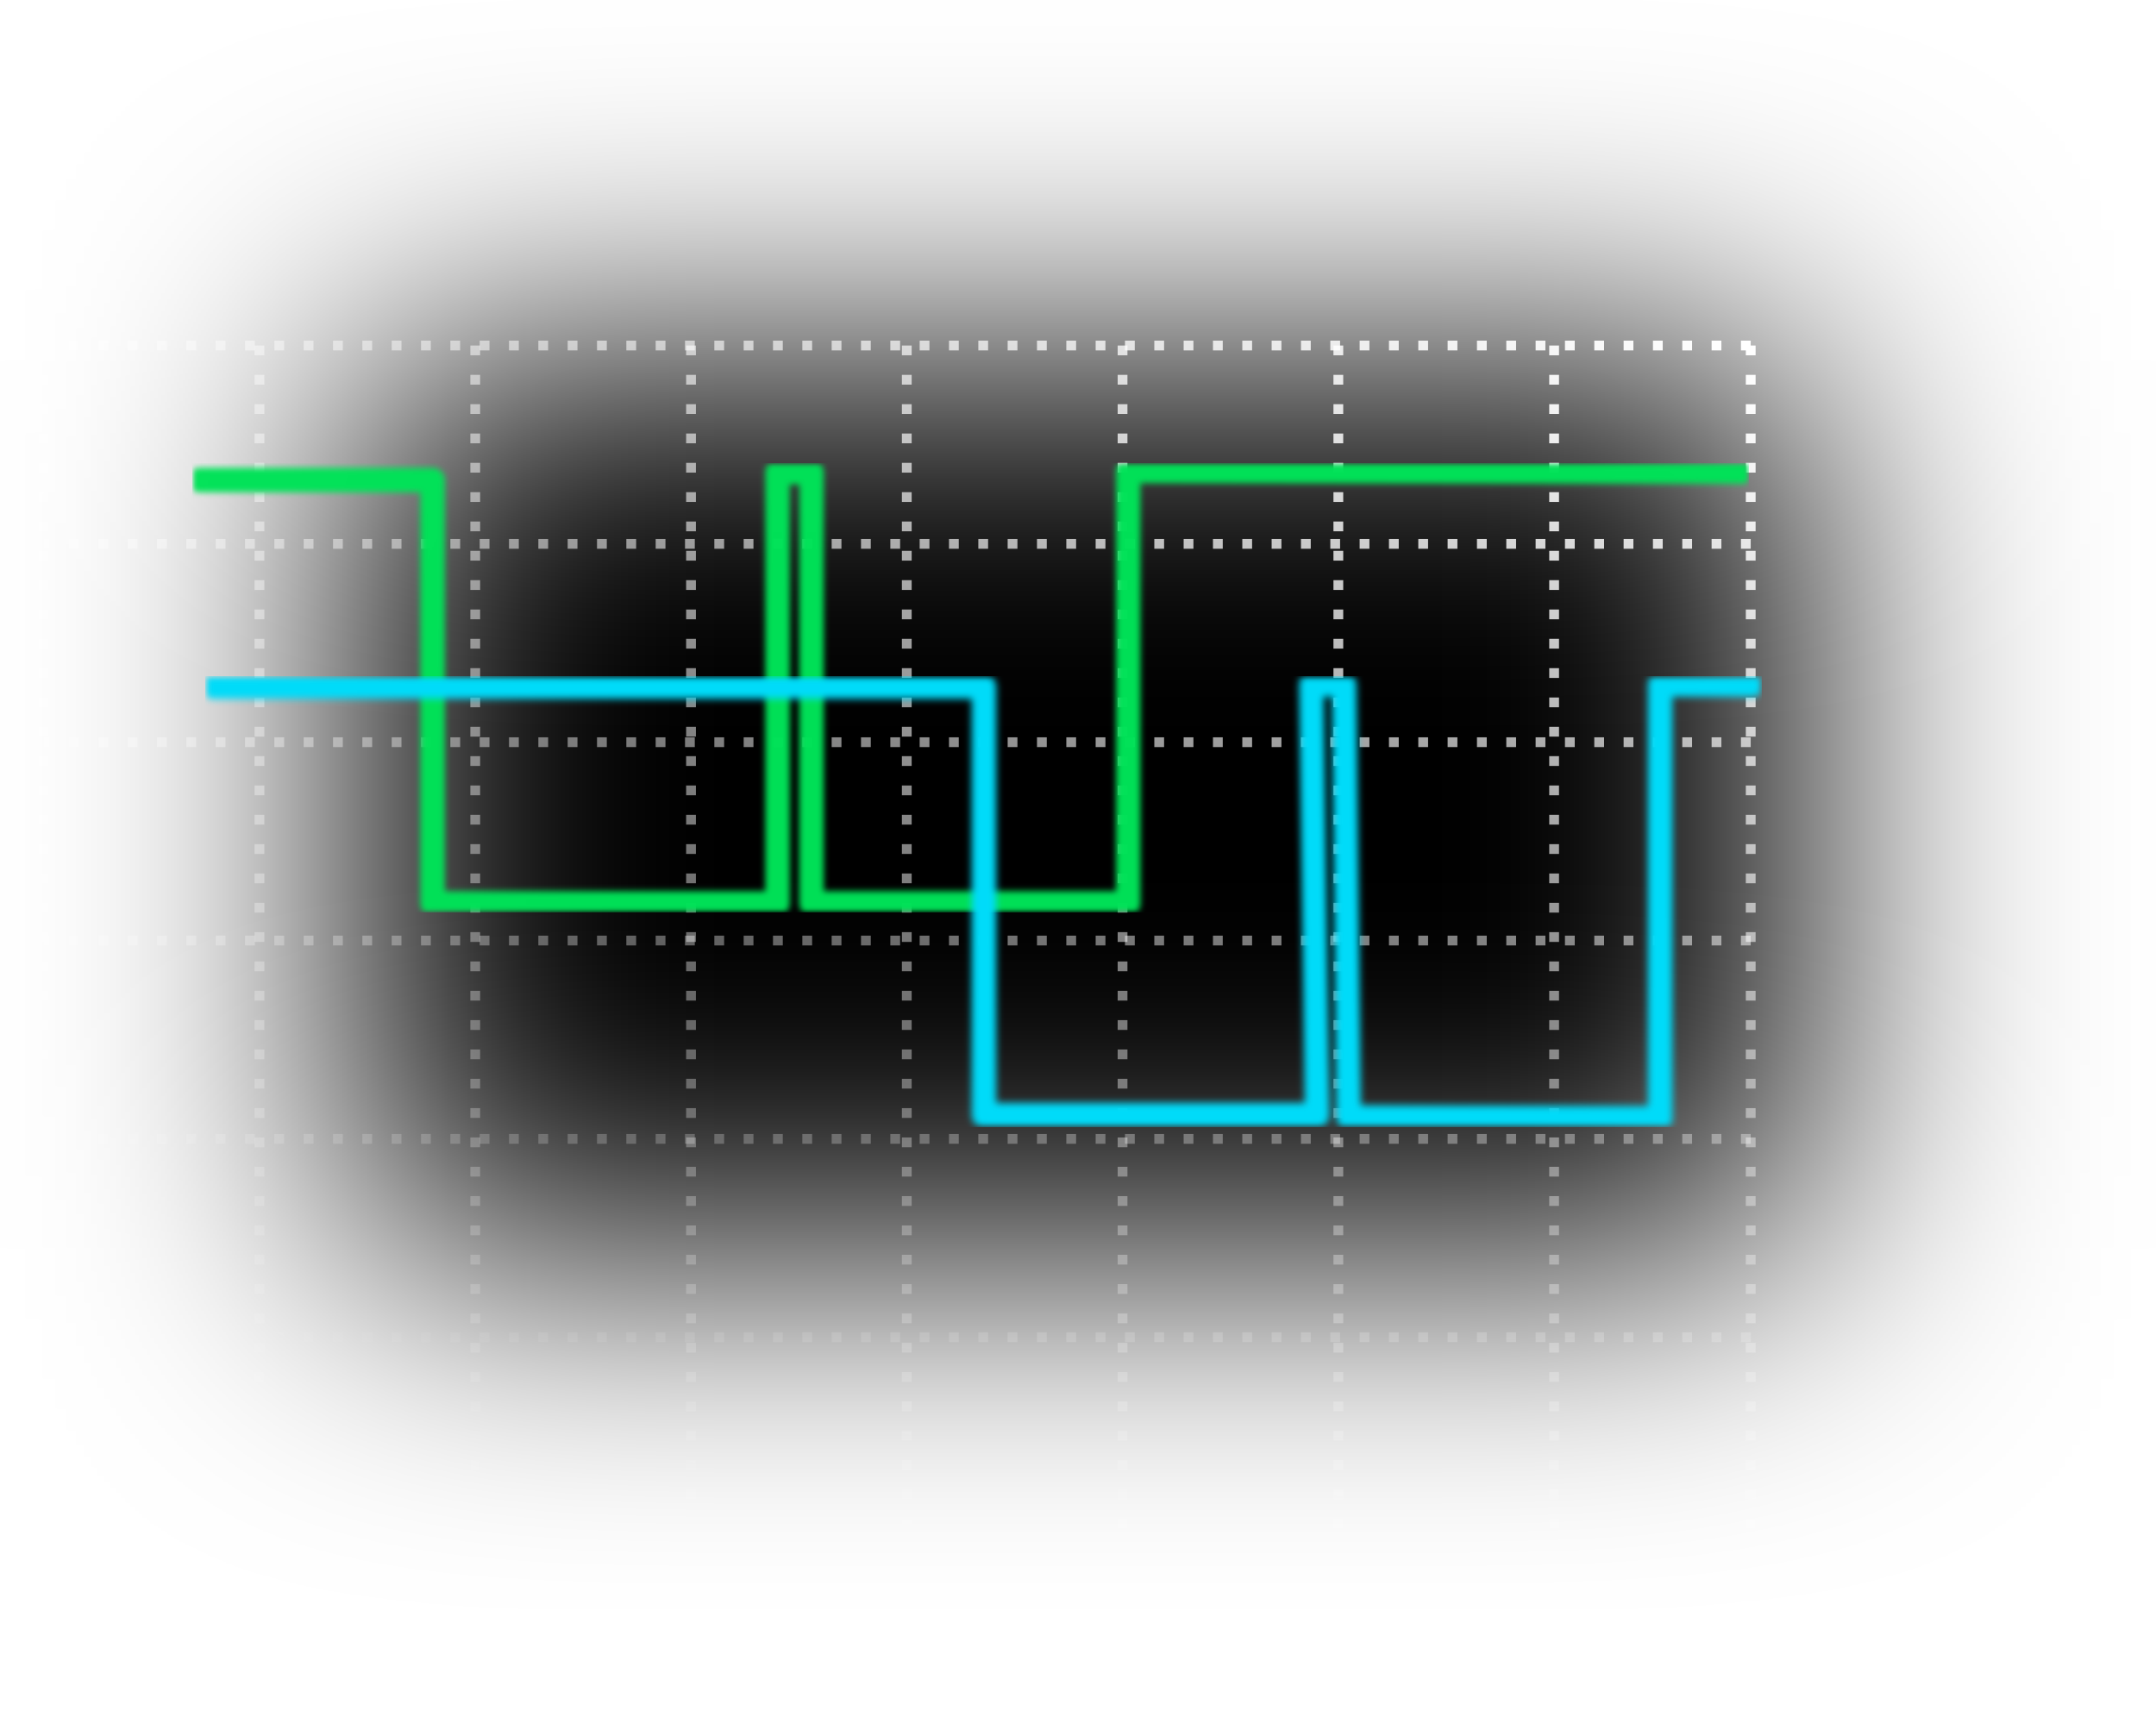
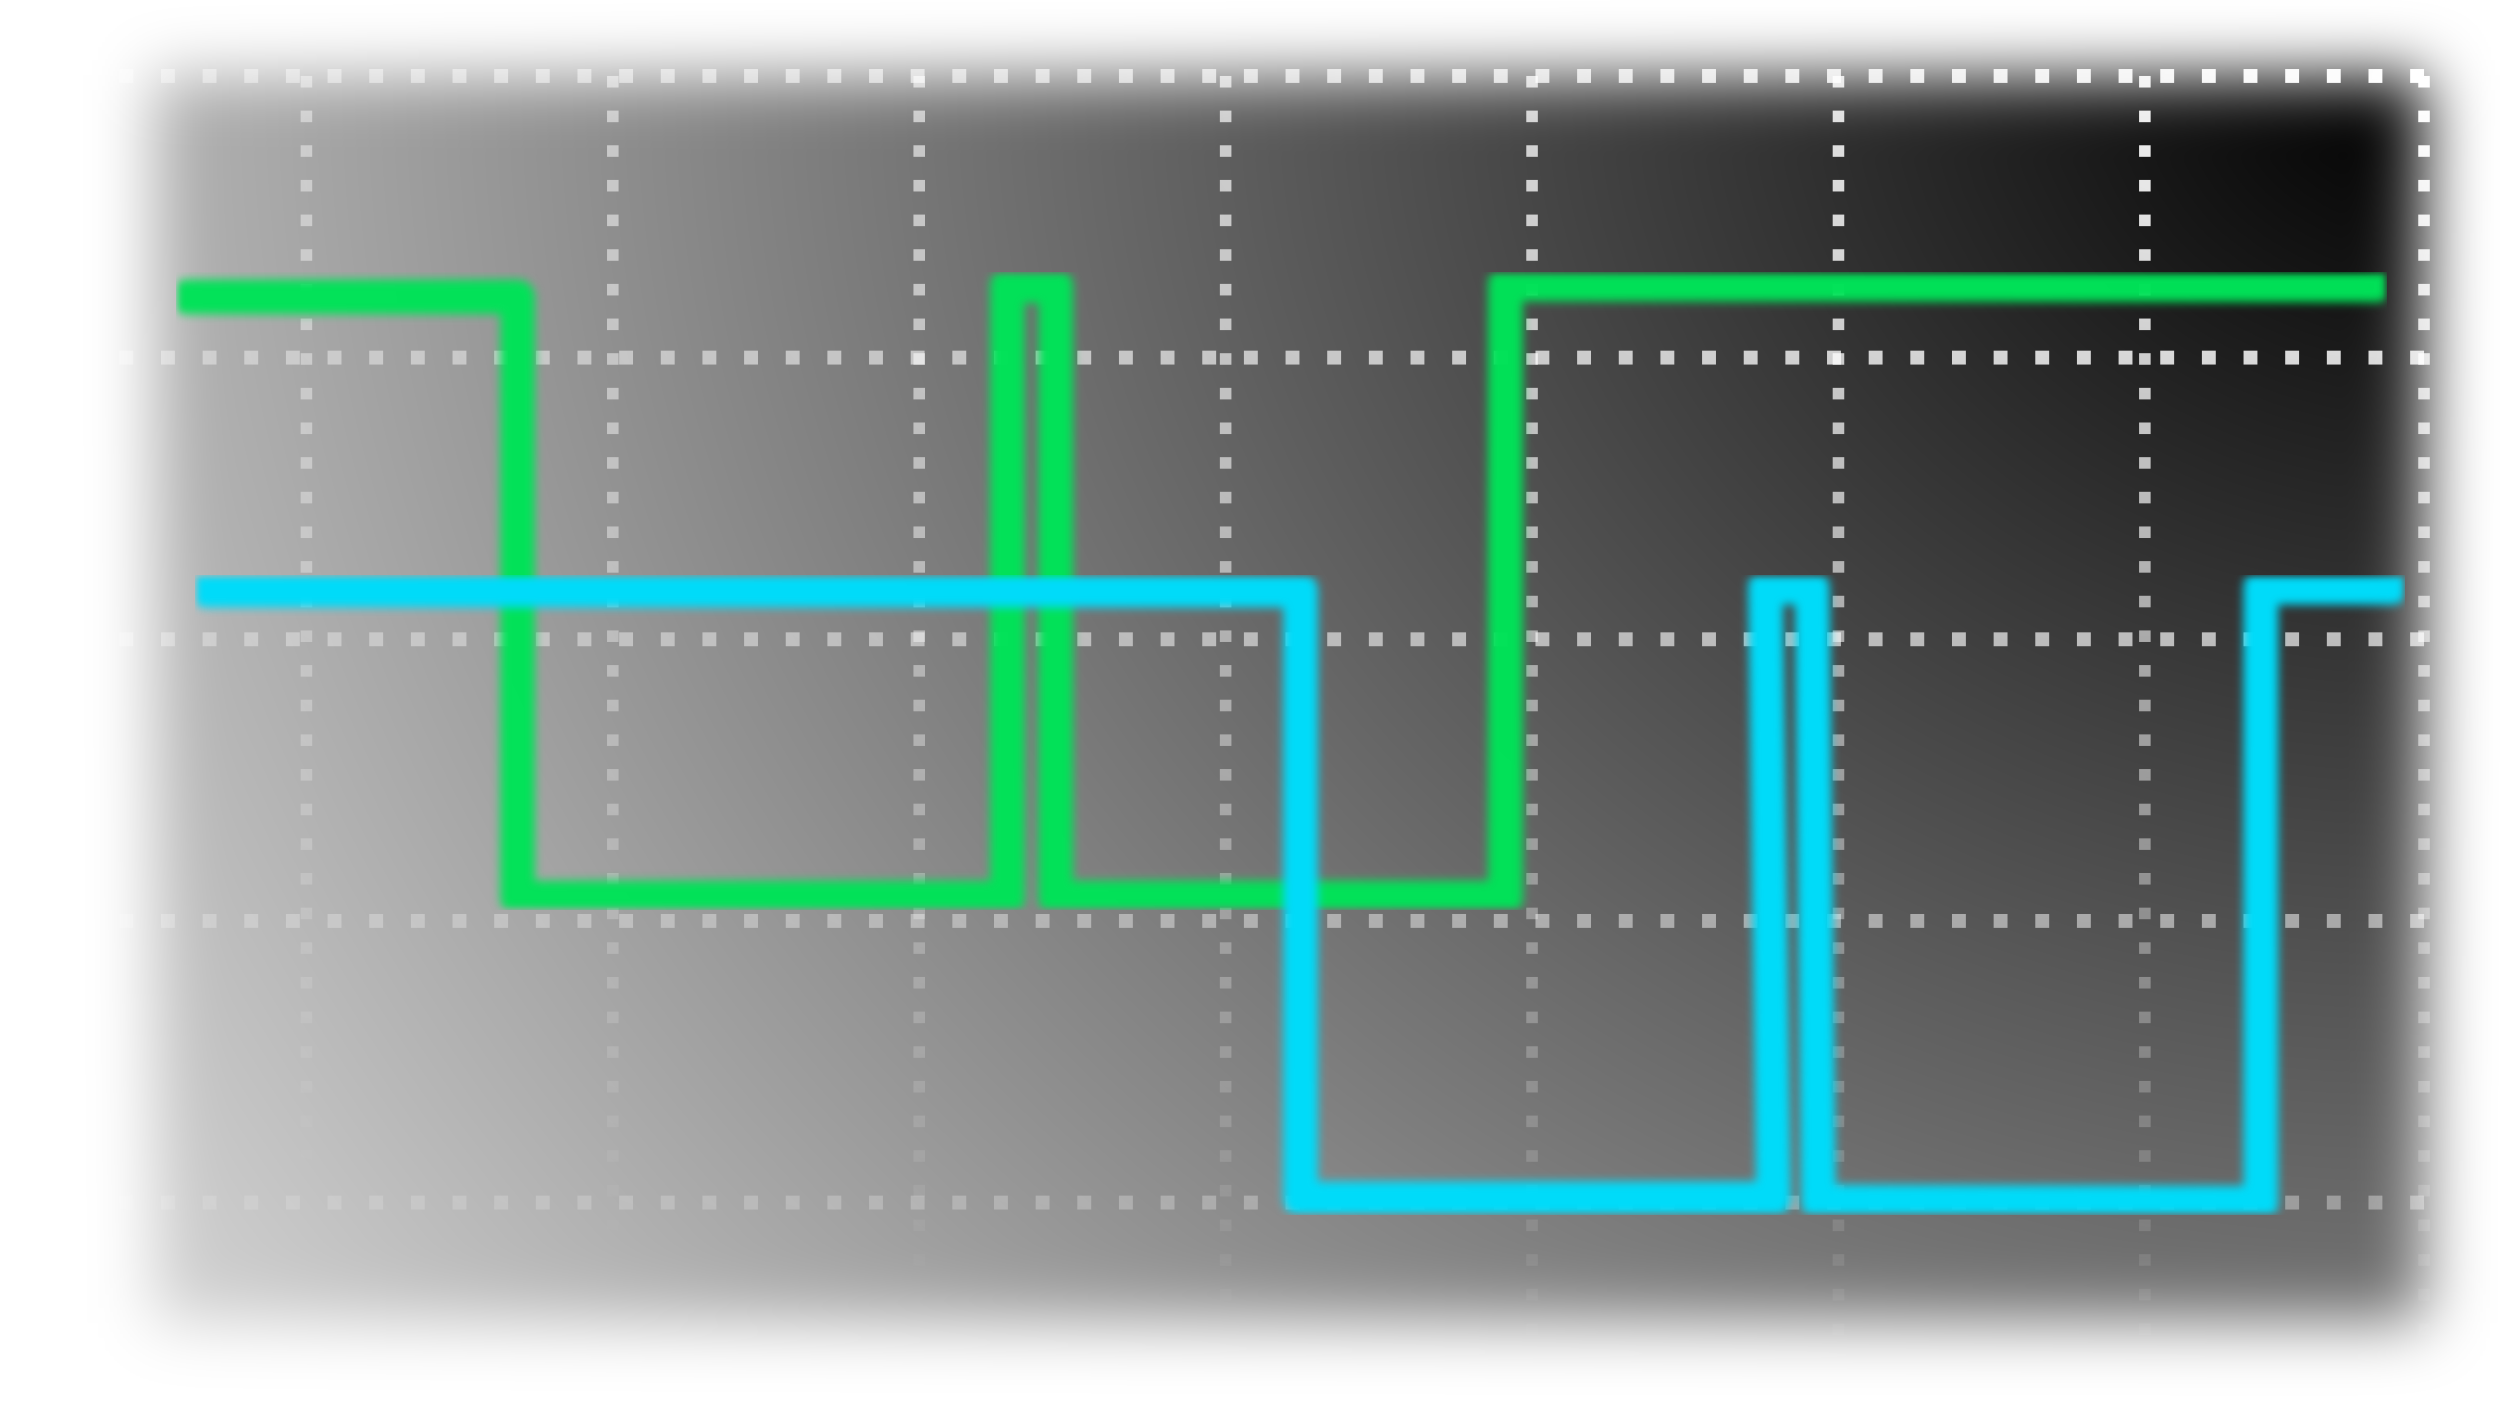
- <svg xmlns="http://www.w3.org/2000/svg" xmlns:xlink="http://www.w3.org/1999/xlink" width="110.257mm" height="87.473mm" viewBox="0 0 110.257 87.473" version="1.1" id="svg4567">
+ <svg xmlns="http://www.w3.org/2000/svg" xmlns:xlink="http://www.w3.org/1999/xlink" width="90.033mm" height="50.899mm" viewBox="0 0 90.033 50.899" version="1.1" id="svg4567">
  <defs id="defs4561">
-     <linearGradient id="linearGradient10770">
+     <linearGradient id="linearGradient1176">
+       <stop style="stop-color:#000000;stop-opacity:1;" offset="0" id="stop1172" />
+       <stop style="stop-color:#000000;stop-opacity:0;" offset="1" id="stop1174" />
+     </linearGradient>
+     <linearGradient id="linearGradient10770-6">
      <stop style="stop-color:#ffffff;stop-opacity:1;" offset="0" id="stop10766" />
      <stop style="stop-color:#ffffff;stop-opacity:0;" offset="1" id="stop10768" />
    </linearGradient>
-     <radialGradient xlink:href="#linearGradient10770" id="radialGradient10772" cx="115.65" cy="-5230.627" fx="115.65" fy="-5230.627" r="43.649" gradientTransform="matrix(-3.118426,0.00501808,-0.02074678,-1.431425,349.2592,-7466.317)" gradientUnits="userSpaceOnUse" />
-     <radialGradient xlink:href="#linearGradient10770" id="radialGradient10774" cx="115.65" cy="-4355.07" fx="115.65" fy="-4355.07" r="43.649" gradientTransform="matrix(-3.118425,0.00600206,-8.9665591e-4,-1.431396,453.8723,-6213.012)" gradientUnits="userSpaceOnUse" />
-     <radialGradient xlink:href="#linearGradient10770" id="radialGradient10776" cx="115.651" cy="-3479.881" fx="115.651" fy="-3479.881" r="43.649" gradientTransform="matrix(-3.118424,0.00611703,-0.02074662,-1.431417,385.5832,-4960.357)" gradientUnits="userSpaceOnUse" />
-     <radialGradient xlink:href="#linearGradient10770" id="radialGradient10778" cx="115.651" cy="-2604.552" fx="115.651" fy="-2604.552" r="43.649" gradientTransform="matrix(-3.118424,0.00599612,-0.02074665,-1.431416,403.7437,-3707.378)" gradientUnits="userSpaceOnUse" />
-     <radialGradient xlink:href="#linearGradient10770" id="radialGradient10780" cx="115.65" cy="-1729.141" fx="115.65" fy="-1729.141" r="43.649" gradientTransform="matrix(-3.118425,0.0059947,-0.01834226,-1.431328,426.0612,-2454.149)" gradientUnits="userSpaceOnUse" />
-     <radialGradient xlink:href="#linearGradient10770" id="radialGradient10782" cx="115.65" cy="-853.811" fx="115.65" fy="-853.811" r="43.649" gradientTransform="matrix(-3.118425,0.00599606,-0.00796801,-1.431379,450.9745,-1201.309)" gradientUnits="userSpaceOnUse" />
-     <radialGradient xlink:href="#linearGradient10770" id="radialGradient10784" cx="115.65" cy="-5980.769" fx="115.65" fy="-5980.769" r="43.649" gradientTransform="matrix(-3.118426,0.00495428,-0.00561126,-1.431393,424.2181,-8539.893)" gradientUnits="userSpaceOnUse" />
-     <radialGradient xlink:href="#linearGradient10770" id="radialGradient10786" cx="115.651" cy="21.625" fx="115.651" fy="21.625" r="43.649" gradientTransform="matrix(-3.118425,0.00599572,-0.00561085,-1.431386,457.8994,51.77208)" gradientUnits="userSpaceOnUse" />
-     <radialGradient xlink:href="#linearGradient10770" id="radialGradient10788" cx="115.651" cy="55.79" fx="115.651" fy="55.79" r="0.5" gradientTransform="matrix(-272.2306,0.5209899,-0.2660195,-139.1086,31595.657,7722.065)" gradientUnits="userSpaceOnUse" />
-     <radialGradient xlink:href="#linearGradient10770" id="radialGradient10790" cx="115.651" cy="55.79" fx="115.651" fy="55.79" r="0.5" gradientTransform="matrix(-272.2319,0.5214513,-0.2662524,-139.1078,31595.819,7721.963)" gradientUnits="userSpaceOnUse" />
-     <radialGradient xlink:href="#linearGradient10770" id="radialGradient10792" cx="115.651" cy="55.79" fx="115.651" fy="55.79" r="0.5" gradientTransform="matrix(-272.2325,0.5239642,-0.2675369,-139.1084,31595.974,7721.705)" gradientUnits="userSpaceOnUse" />
-     <radialGradient xlink:href="#linearGradient10770" id="radialGradient10794" cx="115.651" cy="55.79" fx="115.651" fy="55.79" r="0.5" gradientTransform="matrix(-272.2298,0.5265716,-0.2688724,-139.1086,31595.731,7721.417)" gradientUnits="userSpaceOnUse" />
-     <radialGradient xlink:href="#linearGradient10770" id="radialGradient10796" cx="115.651" cy="55.79" fx="115.651" fy="55.79" r="0.5" gradientTransform="matrix(-272.2322,0.5251692,-0.268153,-139.1083,31595.957,7721.566)" gradientUnits="userSpaceOnUse" />
-     <radialGradient xlink:href="#linearGradient10770" id="radialGradient10798" cx="115.651" cy="55.79" fx="115.651" fy="55.79" r="0.5" gradientTransform="matrix(-272.2315,0.5270573,-0.2691183,-139.1082,31595.926,7721.339)" gradientUnits="userSpaceOnUse" />
-     <radialGradient xlink:href="#linearGradient10770" id="radialGradient10800" cx="115.651" cy="55.79" fx="115.651" fy="55.79" r="0.5" gradientTransform="matrix(-272.2294,0.5240087,-0.2675628,-139.1084,31595.611,7721.702)" gradientUnits="userSpaceOnUse" />
-     <radialGradient xlink:href="#linearGradient10770" id="radialGradient10802" cx="115.651" cy="55.79" fx="115.651" fy="55.79" r="0.5" gradientTransform="matrix(-272.2314,0.5234112,-0.2672551,-139.1081,31595.82,7721.757)" gradientUnits="userSpaceOnUse" />
-     <radialGradient xlink:href="#linearGradient10770" id="radialGradient10804" cx="115.651" cy="55.79" fx="115.651" fy="55.79" r="0.5" gradientTransform="matrix(-272.2314,0.5234112,-0.2672551,-139.1081,31595.82,7721.757)" gradientUnits="userSpaceOnUse" />
-     <filter style="color-interpolation-filters:sRGB" id="filter11128" x="-0.251" width="1.502" y="-0.417" height="1.834">
-       <feGaussianBlur stdDeviation="10.821" id="feGaussianBlur11130" />
-     </filter>
+     <radialGradient xlink:href="#linearGradient10770-6" id="radialGradient10776" cx="115.651" cy="-3479.881" fx="115.651" fy="-3479.881" r="43.649" gradientTransform="matrix(-3.118424,0.00611703,-0.02074662,-1.431417,386.8318,-4961.432)" gradientUnits="userSpaceOnUse" />
+     <radialGradient xlink:href="#linearGradient10770-6" id="radialGradient10778" cx="115.651" cy="-2604.552" fx="115.651" fy="-2604.552" r="43.649" gradientTransform="matrix(-3.118424,0.00599612,-0.02074665,-1.431416,404.9923,-3708.454)" gradientUnits="userSpaceOnUse" />
+     <radialGradient xlink:href="#linearGradient10770-6" id="radialGradient10780" cx="115.65" cy="-1729.141" fx="115.65" fy="-1729.141" r="43.649" gradientTransform="matrix(-3.118425,0.0059947,-0.01834226,-1.431328,427.3098,-2455.224)" gradientUnits="userSpaceOnUse" />
+     <radialGradient xlink:href="#linearGradient10770-6" id="radialGradient10782" cx="115.65" cy="-853.811" fx="115.65" fy="-853.811" r="43.649" gradientTransform="matrix(-3.118425,0.00599606,-0.00796801,-1.431379,452.2231,-1202.384)" gradientUnits="userSpaceOnUse" />
+     <radialGradient xlink:href="#linearGradient10770-6" id="radialGradient10786" cx="115.651" cy="21.625" fx="115.651" fy="21.625" r="43.649" gradientTransform="matrix(-3.118425,0.00599572,-0.00561085,-1.431386,459.148,50.69652)" gradientUnits="userSpaceOnUse" />
+     <radialGradient xlink:href="#linearGradient10770-6" id="radialGradient10788" cx="115.651" cy="55.79" fx="115.651" fy="55.79" r="0.5" gradientTransform="matrix(-272.2306,0.3607609,-0.2660195,-96.32614,31596.906,5352.706)" gradientUnits="userSpaceOnUse" />
+     <radialGradient xlink:href="#linearGradient10770-6" id="radialGradient10792" cx="115.651" cy="55.79" fx="115.651" fy="55.79" r="0.5" gradientTransform="matrix(-272.2325,0.3628205,-0.2675369,-96.32597,31597.223,5352.457)" gradientUnits="userSpaceOnUse" />
+     <radialGradient xlink:href="#linearGradient10770-6" id="radialGradient10794" cx="115.651" cy="55.79" fx="115.651" fy="55.79" r="0.5" gradientTransform="matrix(-272.2298,0.364626,-0.2688724,-96.32614,31596.98,5352.258)" gradientUnits="userSpaceOnUse" />
+     <radialGradient xlink:href="#linearGradient10770-6" id="radialGradient10796" cx="115.651" cy="55.79" fx="115.651" fy="55.79" r="0.5" gradientTransform="matrix(-272.2322,0.3636549,-0.268153,-96.32596,31597.206,5352.361)" gradientUnits="userSpaceOnUse" />
+     <radialGradient xlink:href="#linearGradient10770-6" id="radialGradient10798" cx="115.651" cy="55.79" fx="115.651" fy="55.79" r="0.5" gradientTransform="matrix(-272.2315,0.3649623,-0.2691183,-96.32585,31597.175,5352.204)" gradientUnits="userSpaceOnUse" />
+     <radialGradient xlink:href="#linearGradient10770-6" id="radialGradient10800" cx="115.651" cy="55.79" fx="115.651" fy="55.79" r="0.5" gradientTransform="matrix(-272.2294,0.3628513,-0.2675628,-96.32598,31596.86,5352.455)" gradientUnits="userSpaceOnUse" />
+     <radialGradient xlink:href="#linearGradient10770-6" id="radialGradient10802" cx="115.651" cy="55.79" fx="115.651" fy="55.79" r="0.5" gradientTransform="matrix(-272.2314,0.3624376,-0.2672551,-96.32582,31597.069,5352.493)" gradientUnits="userSpaceOnUse" />
+     <radialGradient xlink:href="#linearGradient10770-6" id="radialGradient10804" cx="115.651" cy="55.79" fx="115.651" fy="55.79" r="0.5" gradientTransform="matrix(-272.2314,0.3624376,-0.2672551,-96.32582,31597.069,5352.493)" gradientUnits="userSpaceOnUse" />
    <filter style="color-interpolation-filters:sRGB" id="filter11237" x="-0.005" width="1.01" y="-0.018" height="1.037">
      <feGaussianBlur stdDeviation="0.169" id="feGaussianBlur11239" />
    </filter>
    <filter style="color-interpolation-filters:sRGB" id="filter11281" x="-0.005" width="1.011" y="-0.019" height="1.038">
      <feGaussianBlur stdDeviation="0.177" id="feGaussianBlur11283" />
    </filter>
+     <radialGradient xlink:href="#linearGradient1176" id="radialGradient1178" cx="97.779" cy="2.268" fx="97.779" fy="2.268" r="41.124" gradientTransform="matrix(-2.861311,-0.00199191,9.7394184e-4,-2.408721,378.1537,26.09533)" gradientUnits="userSpaceOnUse" />
+     <filter style="color-interpolation-filters:sRGB" id="filter1356" x="-0.033" width="1.067" y="-0.061" height="1.122">
+       <feGaussianBlur stdDeviation="1.14" id="feGaussianBlur1358" />
+     </filter>
  </defs>
-   <g id="layer1" transform="translate(-7.598834,-3.843258)">
-     <rect style="fill:#000000;fill-opacity:1;stroke:#000000;stroke-width:0.621;stroke-linecap:round;stroke-linejoin:round;stroke-miterlimit:4;stroke-dasharray:none;stroke-dashoffset:0;stroke-opacity:1;filter:url(#filter11128)" id="rect9999" width="103.519" height="62.282" x="22.402" y="16.854" transform="matrix(0.7092287,0,0,0.7204378,10.1301,10.4111)" />
-     <g id="grid">
-       <path id="path7531" d="M 87.076,21.513 V 91.067" style="fill:none;fill-opacity:1;stroke:url(#radialGradient10804);stroke-width:0.5;stroke-linecap:butt;stroke-linejoin:miter;stroke-miterlimit:4;stroke-dasharray:0.5, 1;stroke-dashoffset:0;stroke-opacity:1" />
-       <path style="fill:none;fill-opacity:1;stroke:url(#radialGradient10802);stroke-width:0.5;stroke-linecap:butt;stroke-linejoin:miter;stroke-miterlimit:4;stroke-dasharray:0.5, 1;stroke-dashoffset:0;stroke-opacity:1" d="M 76.041,21.513 V 91.067" id="path7533" />
-       <path id="path7535" d="M 65.006,21.513 V 91.067" style="fill:none;fill-opacity:1;stroke:url(#radialGradient10800);stroke-width:0.5;stroke-linecap:butt;stroke-linejoin:miter;stroke-miterlimit:4;stroke-dasharray:0.5, 1;stroke-dashoffset:0;stroke-opacity:1" />
-       <path style="fill:none;fill-opacity:1;stroke:url(#radialGradient10798);stroke-width:0.5;stroke-linecap:butt;stroke-linejoin:miter;stroke-miterlimit:4;stroke-dasharray:0.5, 1;stroke-dashoffset:0;stroke-opacity:1" d="M 53.971,21.513 V 91.067" id="path7537" />
-       <path id="path7539" d="M 42.937,21.513 V 91.067" style="fill:none;fill-opacity:1;stroke:url(#radialGradient10796);stroke-width:0.5;stroke-linecap:butt;stroke-linejoin:miter;stroke-miterlimit:4;stroke-dasharray:0.5, 1;stroke-dashoffset:0;stroke-opacity:1" />
-       <path style="fill:none;fill-opacity:1;stroke:url(#radialGradient10794);stroke-width:0.5;stroke-linecap:butt;stroke-linejoin:miter;stroke-miterlimit:4;stroke-dasharray:0.5, 1;stroke-dashoffset:0;stroke-opacity:1" d="M 31.902,21.513 V 91.067" id="path7541" />
-       <path id="path7543" d="M 20.867,21.513 V 91.067" style="fill:none;fill-opacity:1;stroke:url(#radialGradient10792);stroke-width:0.5;stroke-linecap:butt;stroke-linejoin:miter;stroke-miterlimit:4;stroke-dasharray:0.5, 1;stroke-dashoffset:0;stroke-opacity:1" />
-       <path style="fill:none;fill-opacity:1;stroke:url(#radialGradient10790);stroke-width:0.5;stroke-linecap:butt;stroke-linejoin:miter;stroke-miterlimit:4;stroke-dasharray:0.5, 1;stroke-dashoffset:0;stroke-opacity:1" d="M 9.832,21.513 V 91.067" id="path7545" />
-       <path style="fill:none;fill-opacity:1;stroke:url(#radialGradient10788);stroke-width:0.5;stroke-linecap:butt;stroke-linejoin:miter;stroke-miterlimit:4;stroke-dasharray:0.5, 1;stroke-dashoffset:0;stroke-opacity:1" d="M 97.13,21.513 V 91.067" id="path9144" />
-       <path id="path9237" d="M 97.13,21.513 H 9.832" style="fill:none;fill-opacity:1;stroke:url(#radialGradient10786);stroke-width:0.5;stroke-linecap:butt;stroke-linejoin:miter;stroke-miterlimit:4;stroke-dasharray:0.5, 1;stroke-dashoffset:0;stroke-opacity:1" />
-       <path style="fill:none;fill-opacity:1;stroke:url(#radialGradient10784);stroke-width:0.5;stroke-linecap:butt;stroke-linejoin:miter;stroke-miterlimit:4;stroke-dasharray:0.5, 1;stroke-dashoffset:0;stroke-opacity:1" d="M 97.13,91.067 H 9.832" id="path9251" />
-       <path style="fill:none;fill-opacity:1;stroke:url(#radialGradient10782);stroke-width:0.5;stroke-linecap:butt;stroke-linejoin:miter;stroke-miterlimit:4;stroke-dasharray:0.5, 1;stroke-dashoffset:0;stroke-opacity:1" d="M 97.13,31.656 H 9.832" id="path9272" />
-       <path id="path9274" d="M 97.13,41.799 H 9.832" style="fill:none;fill-opacity:1;stroke:url(#radialGradient10780);stroke-width:0.5;stroke-linecap:butt;stroke-linejoin:miter;stroke-miterlimit:4;stroke-dasharray:0.5, 1;stroke-dashoffset:0;stroke-opacity:1" />
-       <path style="fill:none;fill-opacity:1;stroke:url(#radialGradient10778);stroke-width:0.5;stroke-linecap:butt;stroke-linejoin:miter;stroke-miterlimit:4;stroke-dasharray:0.5, 1;stroke-dashoffset:0;stroke-opacity:1" d="M 97.13,51.942 H 9.832" id="path9276" />
-       <path id="path9282" d="M 97.13,62.086 H 9.832" style="fill:none;fill-opacity:1;stroke:url(#radialGradient10776);stroke-width:0.5;stroke-linecap:butt;stroke-linejoin:miter;stroke-miterlimit:4;stroke-dasharray:0.5, 1;stroke-dashoffset:0;stroke-opacity:1" />
-       <path style="fill:none;fill-opacity:1;stroke:url(#radialGradient10774);stroke-width:0.5;stroke-linecap:butt;stroke-linejoin:miter;stroke-miterlimit:4;stroke-dasharray:0.5, 1;stroke-dashoffset:0;stroke-opacity:1" d="M 97.13,72.229 H 9.832" id="path9284" />
-       <path style="fill:none;fill-opacity:1;stroke:url(#radialGradient10772);stroke-width:0.5;stroke-linecap:butt;stroke-linejoin:miter;stroke-miterlimit:4;stroke-dasharray:0.5, 1;stroke-dashoffset:0;stroke-opacity:1" d="M 97.13,82.372 H 9.832" id="path9288" />
+   <g id="layer1" transform="translate(-11.0808,-17.70131)">
+     <rect style="fill:url(#radialGradient1178);fill-opacity:1;stroke:none;stroke-width:0.469;stroke-linecap:round;stroke-linejoin:round;stroke-miterlimit:4;stroke-dasharray:none;stroke-dashoffset:0;stroke-opacity:1;filter:url(#filter1356)" id="background" width="81.78" height="44.87" x="16.598" y="20.437" />
+     <g id="g1282">
+       <path id="path7531" d="M 88.324,20.437 V 68.6" style="fill:none;fill-opacity:1;stroke:url(#radialGradient10804);stroke-width:0.416;stroke-linecap:butt;stroke-linejoin:miter;stroke-miterlimit:4;stroke-dasharray:0.416, 0.832;stroke-dashoffset:0;stroke-opacity:1" />
+       <path style="fill:none;fill-opacity:1;stroke:url(#radialGradient10802);stroke-width:0.416;stroke-linecap:butt;stroke-linejoin:miter;stroke-miterlimit:4;stroke-dasharray:0.416, 0.832;stroke-dashoffset:0;stroke-opacity:1" d="M 77.29,20.437 V 68.6" id="path7533" />
+       <path id="path7535" d="M 66.255,20.437 V 68.6" style="fill:none;fill-opacity:1;stroke:url(#radialGradient10800);stroke-width:0.416;stroke-linecap:butt;stroke-linejoin:miter;stroke-miterlimit:4;stroke-dasharray:0.416, 0.832;stroke-dashoffset:0;stroke-opacity:1" />
+       <path style="fill:none;fill-opacity:1;stroke:url(#radialGradient10798);stroke-width:0.416;stroke-linecap:butt;stroke-linejoin:miter;stroke-miterlimit:4;stroke-dasharray:0.416, 0.832;stroke-dashoffset:0;stroke-opacity:1" d="M 55.22,20.437 V 68.6" id="path7537" />
+       <path id="path7539" d="M 44.185,20.437 V 68.6" style="fill:none;fill-opacity:1;stroke:url(#radialGradient10796);stroke-width:0.416;stroke-linecap:butt;stroke-linejoin:miter;stroke-miterlimit:4;stroke-dasharray:0.416, 0.832;stroke-dashoffset:0;stroke-opacity:1" />
+       <path style="fill:none;fill-opacity:1;stroke:url(#radialGradient10794);stroke-width:0.416;stroke-linecap:butt;stroke-linejoin:miter;stroke-miterlimit:4;stroke-dasharray:0.416, 0.832;stroke-dashoffset:0;stroke-opacity:1" d="M 33.15,20.437 V 68.6" id="path7541" />
+       <path id="path7543" d="M 22.116,20.437 V 68.6" style="fill:none;fill-opacity:1;stroke:url(#radialGradient10792);stroke-width:0.416;stroke-linecap:butt;stroke-linejoin:miter;stroke-miterlimit:4;stroke-dasharray:0.416, 0.832;stroke-dashoffset:0;stroke-opacity:1" />
+       <path style="fill:none;fill-opacity:1;stroke:url(#radialGradient10788);stroke-width:0.416;stroke-linecap:butt;stroke-linejoin:miter;stroke-miterlimit:4;stroke-dasharray:0.416, 0.832;stroke-dashoffset:0;stroke-opacity:1" d="M 98.378,20.437 V 68.6" id="path9144" />
+       <path id="path9237" d="M 98.378,20.437 H 11.081" style="fill:none;fill-opacity:1;stroke:url(#radialGradient10786);stroke-width:0.5;stroke-linecap:butt;stroke-linejoin:miter;stroke-miterlimit:4;stroke-dasharray:0.5, 1;stroke-dashoffset:0;stroke-opacity:1" />
+       <path style="fill:none;fill-opacity:1;stroke:url(#radialGradient10782);stroke-width:0.5;stroke-linecap:butt;stroke-linejoin:miter;stroke-miterlimit:4;stroke-dasharray:0.5, 1;stroke-dashoffset:0;stroke-opacity:1" d="M 98.378,30.58 H 11.081" id="path9272" />
+       <path id="path9274" d="M 98.378,40.724 H 11.081" style="fill:none;fill-opacity:1;stroke:url(#radialGradient10780);stroke-width:0.5;stroke-linecap:butt;stroke-linejoin:miter;stroke-miterlimit:4;stroke-dasharray:0.5, 1;stroke-dashoffset:0;stroke-opacity:1" />
+       <path style="fill:none;fill-opacity:1;stroke:url(#radialGradient10778);stroke-width:0.5;stroke-linecap:butt;stroke-linejoin:miter;stroke-miterlimit:4;stroke-dasharray:0.5, 1;stroke-dashoffset:0;stroke-opacity:1" d="M 98.378,50.867 H 11.081" id="path9276" />
+       <path id="path9282" d="M 98.378,61.01 H 11.081" style="fill:none;fill-opacity:1;stroke:url(#radialGradient10776);stroke-width:0.5;stroke-linecap:butt;stroke-linejoin:miter;stroke-miterlimit:4;stroke-dasharray:0.5, 1;stroke-dashoffset:0;stroke-opacity:1" />
    </g>
    <path style="fill:none;stroke:#00e258;stroke-width:1.25;stroke-linecap:round;stroke-linejoin:round;stroke-miterlimit:4;stroke-dasharray:none;stroke-opacity:0.983;filter:url(#filter11237)" d="M 17.828,28.394 H 29.721 V 50.043 H 47.361 V 27.993 h 1.737 V 50.04 H 65.295 V 27.926 l 31.348,0.035" id="top_trace" />
    <path style="fill:none;stroke:#00dbf9;stroke-width:1.25;stroke-linecap:round;stroke-linejoin:round;stroke-miterlimit:4;stroke-dasharray:none;stroke-opacity:1;filter:url(#filter11281)" d="M 18.521,38.956 H 57.918 V 60.87 H 74.957 L 74.661,38.851 h 1.678 l 0.232,22.135 15.93,0.046 V 38.851 h 4.702" id="bot_trace" />
  </g>
</svg>
